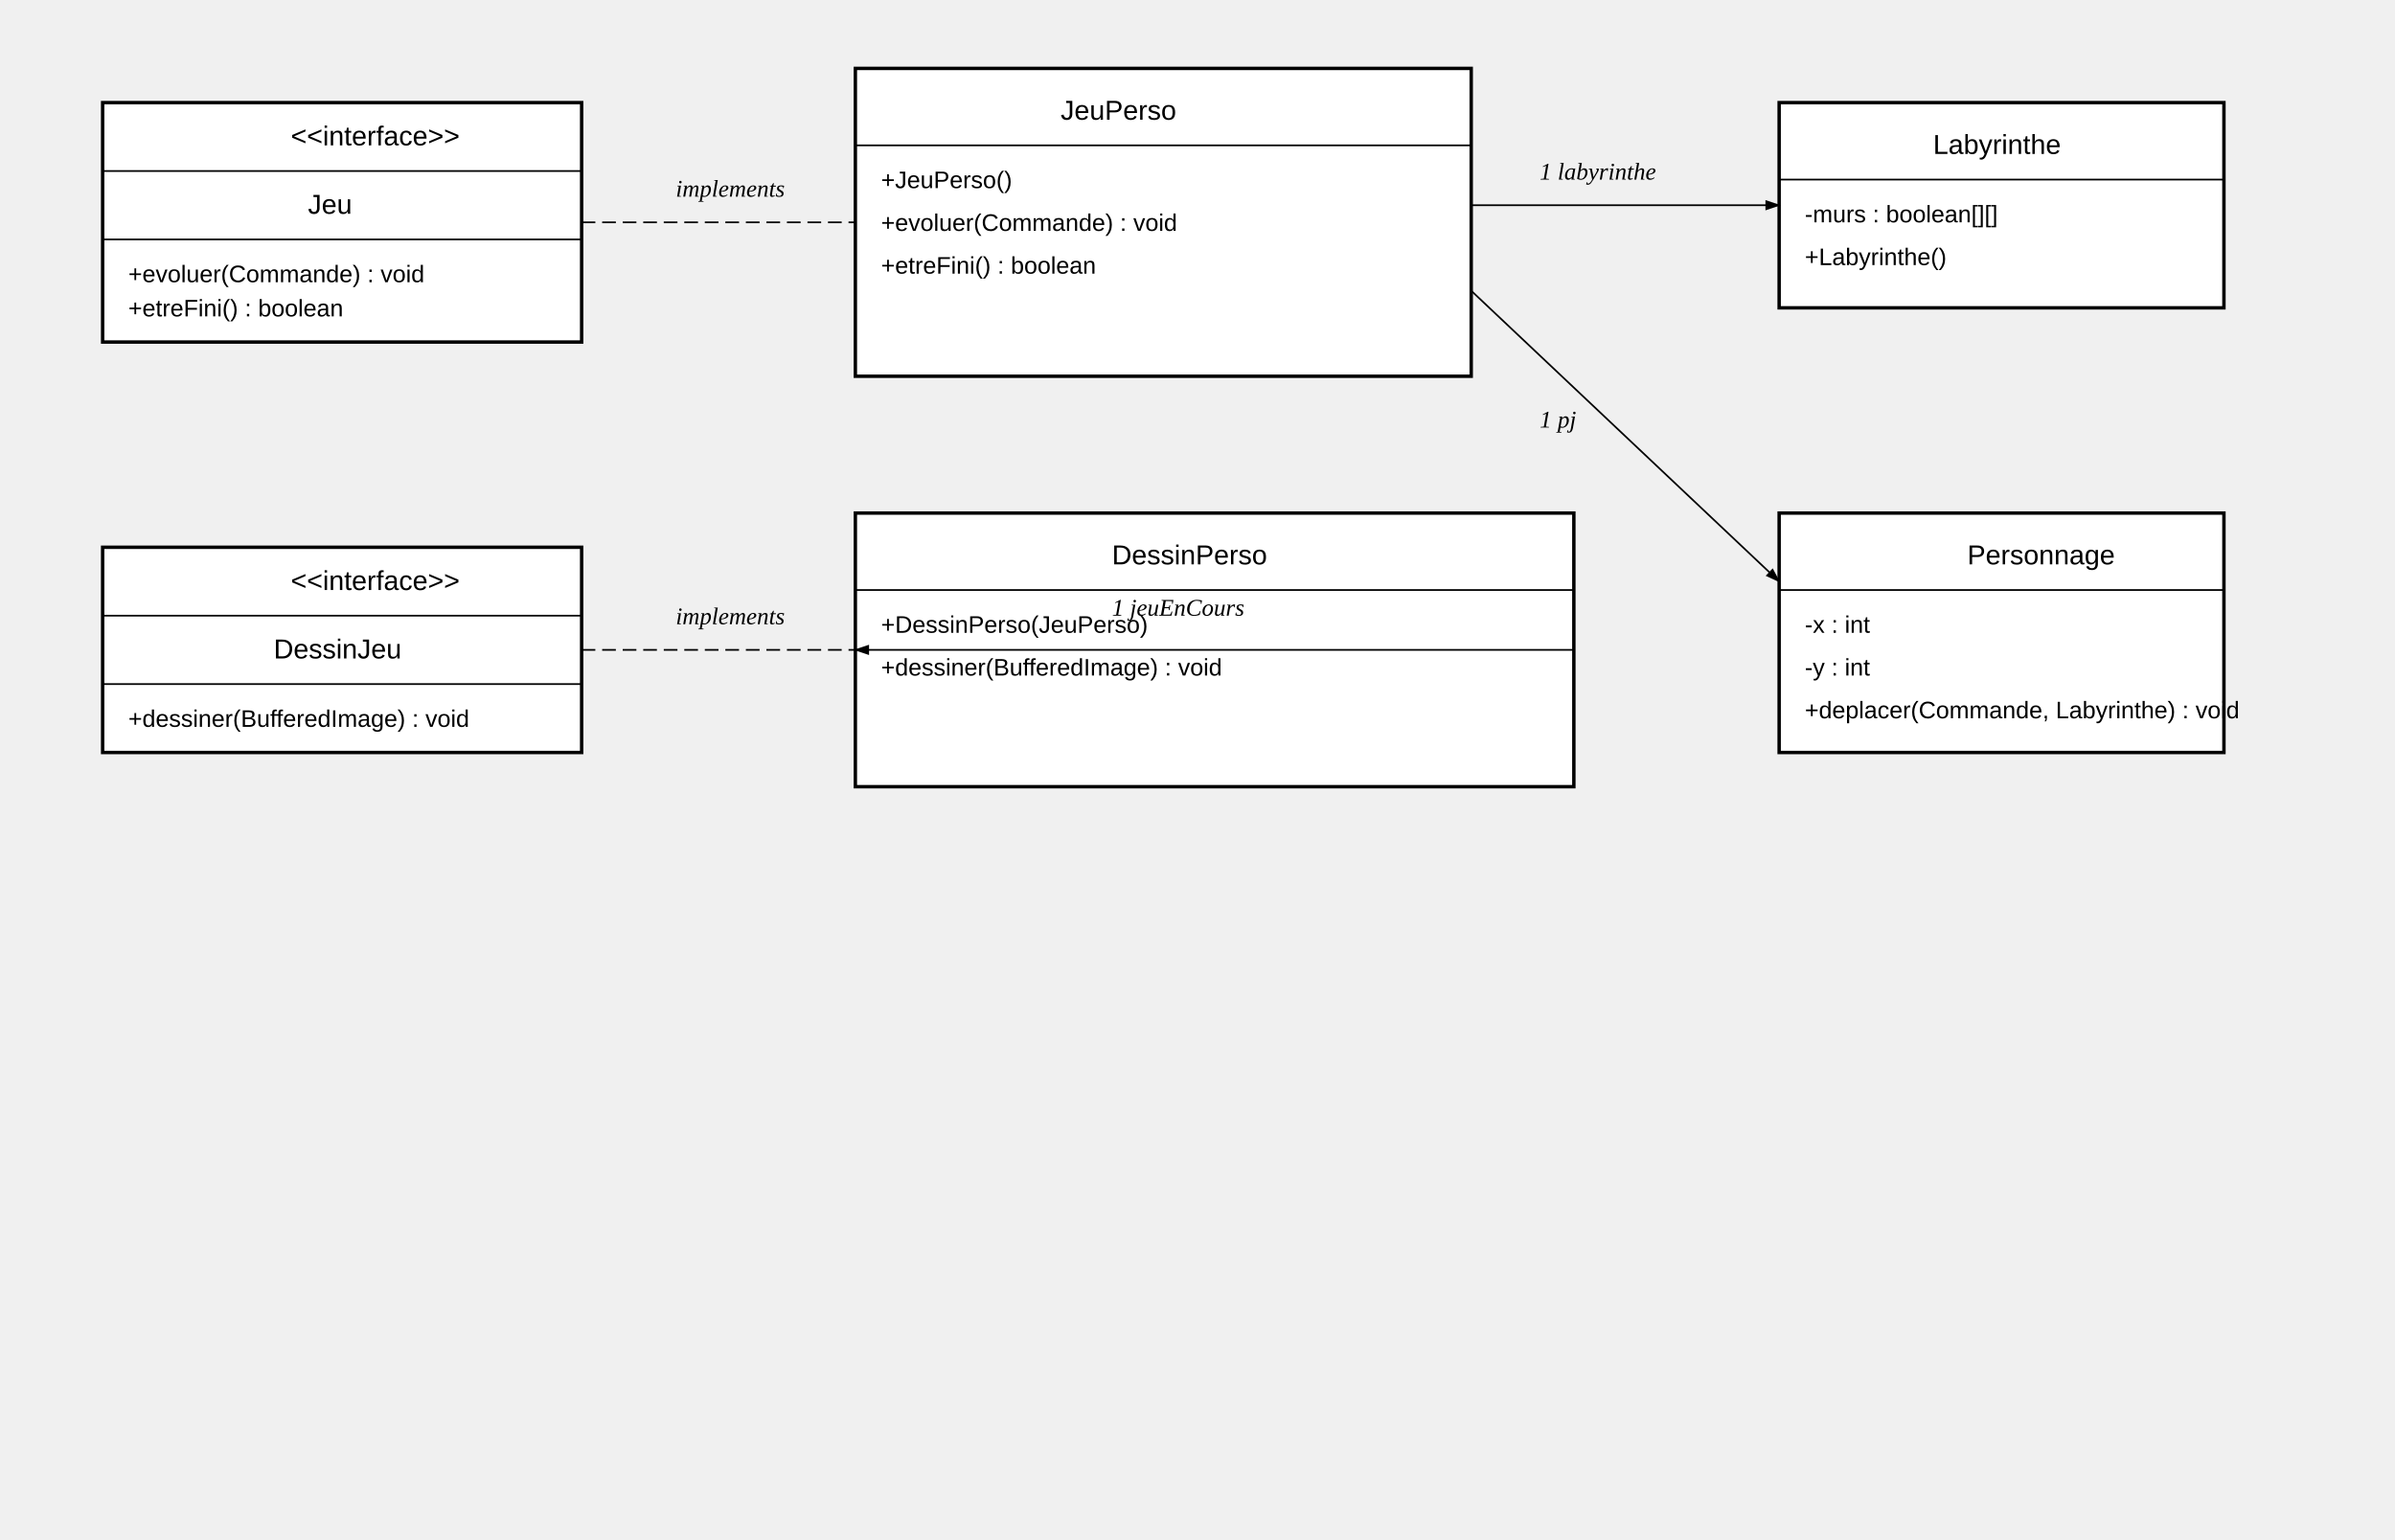
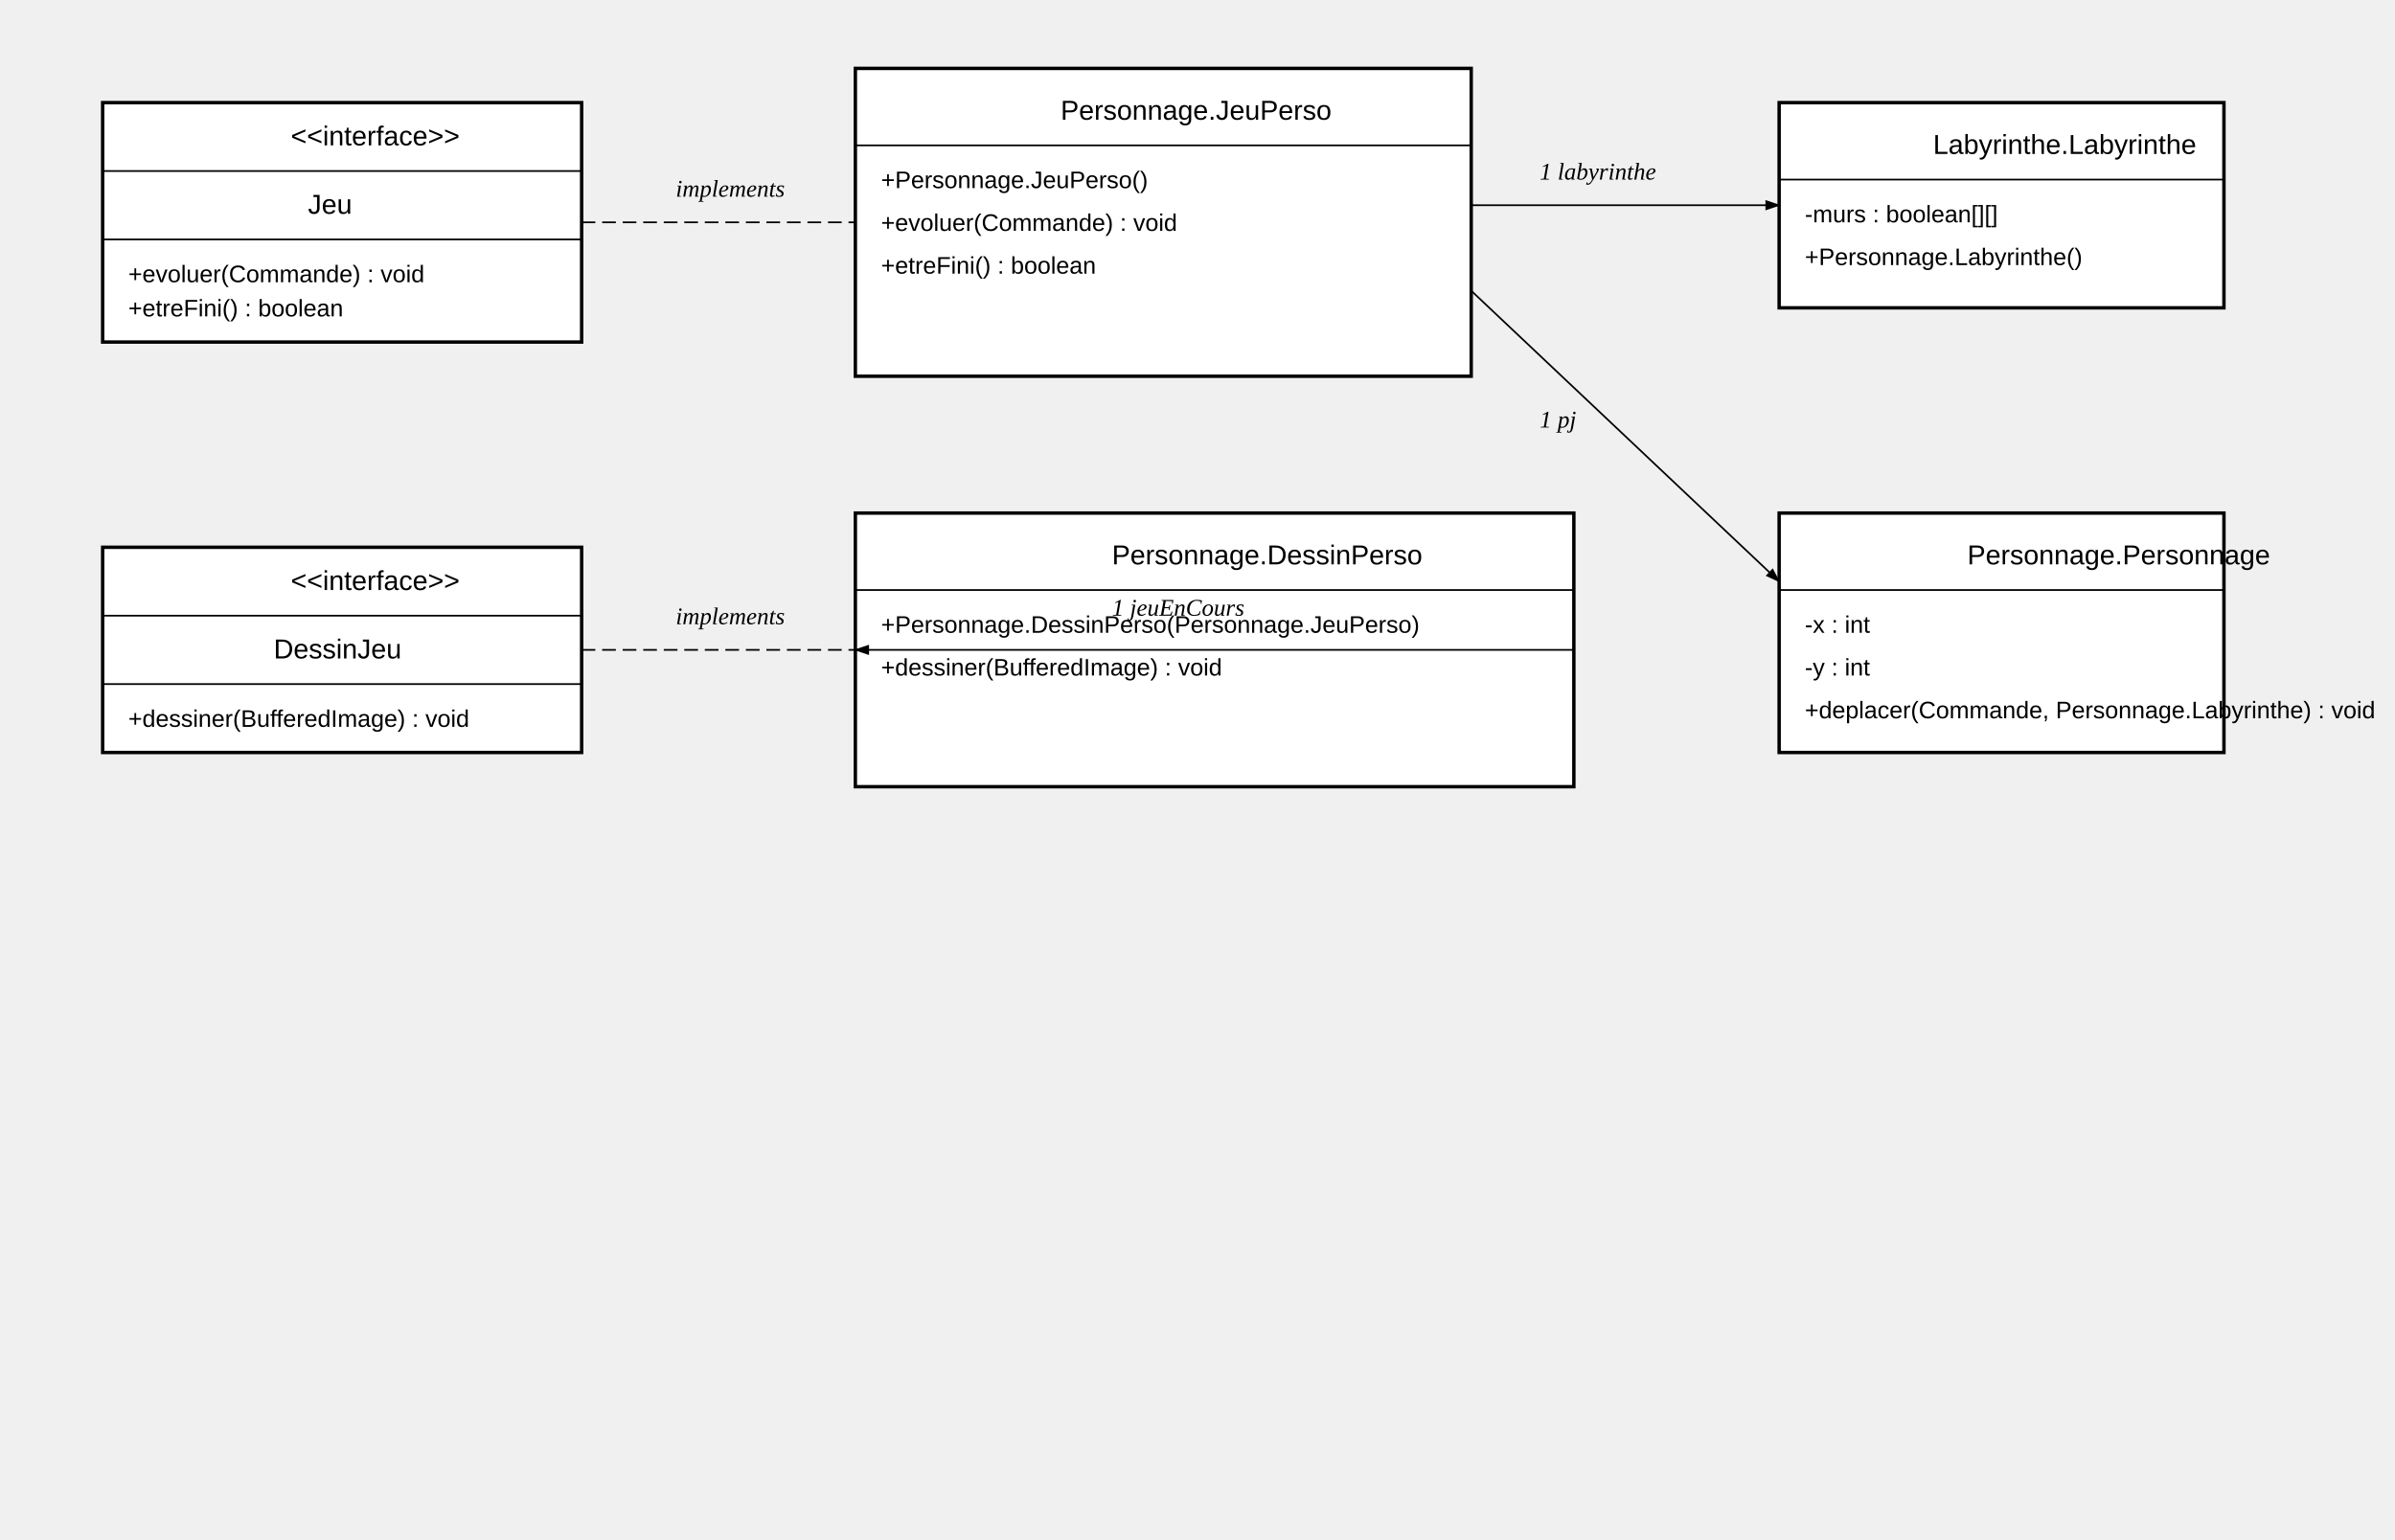
<svg xmlns="http://www.w3.org/2000/svg" width="1400" height="900" viewBox="0 0 1400 900">
  <style>
.cls{fill:white;stroke:black;stroke-width:2}
.txt{font-family:Arial,sans-serif;font-size:16px}
.small{font-size:14px}
.rel{font-size:14px;font-style:italic}
</style>
  <defs>
    <marker id="arrow" markerWidth="10" markerHeight="10" refX="8" refY="3" orient="auto">
      <path d="M0,0 L0,6 L9,3 z" fill="black" />
    </marker>
  </defs>
  <rect class="cls" x="60" y="60" width="280" height="140" />
  <text class="txt" x="170" y="85">&lt;&lt;interface&gt;&gt;</text>
  <line x1="60" y1="100" x2="340" y2="100" stroke="black" />
  <text class="txt" x="180" y="125">Jeu</text>
  <line x1="60" y1="140" x2="340" y2="140" stroke="black" />
  <text class="txt small" x="75" y="165">+evoluer(Commande) : void</text>
  <text class="txt small" x="75" y="185">+etreFini() : boolean</text>
  <rect class="cls" x="60" y="320" width="280" height="120" />
  <text class="txt" x="170" y="345">&lt;&lt;interface&gt;&gt;</text>
  <line x1="60" y1="360" x2="340" y2="360" stroke="black" />
  <text class="txt" x="160" y="385">DessinJeu</text>
  <line x1="60" y1="400" x2="340" y2="400" stroke="black" />
  <text class="txt small" x="75" y="425">+dessiner(BufferedImage) : void</text>
  <rect class="cls" x="500" y="40" width="360" height="180" />
-   <text class="txt" x="620" y="70">JeuPerso</text>
+   <text class="txt" x="620" y="70">Personnage.JeuPerso</text>
  <line x1="500" y1="85" x2="860" y2="85" stroke="black" />
-   <text class="txt small" x="515" y="110">+JeuPerso()</text>
+   <text class="txt small" x="515" y="110">+Personnage.JeuPerso()</text>
  <text class="txt small" x="515" y="135">+evoluer(Commande) : void</text>
  <text class="txt small" x="515" y="160">+etreFini() : boolean</text>
  <rect class="cls" x="500" y="300" width="420" height="160" />
-   <text class="txt" x="650" y="330">DessinPerso</text>
+   <text class="txt" x="650" y="330">Personnage.DessinPerso</text>
  <line x1="500" y1="345" x2="920" y2="345" stroke="black" />
-   <text class="txt small" x="515" y="370">+DessinPerso(JeuPerso)</text>
+   <text class="txt small" x="515" y="370">+Personnage.DessinPerso(Personnage.JeuPerso)</text>
  <text class="txt small" x="515" y="395">+dessiner(BufferedImage) : void</text>
  <rect class="cls" x="1040" y="60" width="260" height="120" />
-   <text class="txt" x="1130" y="90">Labyrinthe</text>
+   <text class="txt" x="1130" y="90">Labyrinthe.Labyrinthe</text>
  <line x1="1040" y1="105" x2="1300" y2="105" stroke="black" />
  <text class="txt small" x="1055" y="130">-murs : boolean[][]</text>
-   <text class="txt small" x="1055" y="155">+Labyrinthe()</text>
+   <text class="txt small" x="1055" y="155">+Personnage.Labyrinthe()</text>
  <rect class="cls" x="1040" y="300" width="260" height="140" />
-   <text class="txt" x="1150" y="330">Personnage</text>
+   <text class="txt" x="1150" y="330">Personnage.Personnage</text>
  <line x1="1040" y1="345" x2="1300" y2="345" stroke="black" />
  <text class="txt small" x="1055" y="370">-x : int</text>
  <text class="txt small" x="1055" y="395">-y : int</text>
-   <text class="txt small" x="1055" y="420">+deplacer(Commande, Labyrinthe) : void</text>
+   <text class="txt small" x="1055" y="420">+deplacer(Commande, Personnage.Labyrinthe) : void</text>
  <line x1="340" y1="130" x2="500" y2="130" stroke="black" stroke-dasharray="8,4" />
  <text class="rel" x="395" y="115">implements</text>
  <line x1="340" y1="380" x2="500" y2="380" stroke="black" stroke-dasharray="8,4" />
  <text class="rel" x="395" y="365">implements</text>
  <line x1="860" y1="120" x2="1040" y2="120" stroke="black" marker-end="url(#arrow)" />
  <text class="rel" x="900" y="105">1  labyrinthe</text>
  <line x1="860" y1="170" x2="1040" y2="340" stroke="black" marker-end="url(#arrow)" />
  <text class="rel" x="900" y="250">1  pj</text>
  <line x1="920" y1="380" x2="500" y2="380" stroke="black" marker-end="url(#arrow)" />
  <text class="rel" x="650" y="360">1  jeuEnCours</text>
</svg>
